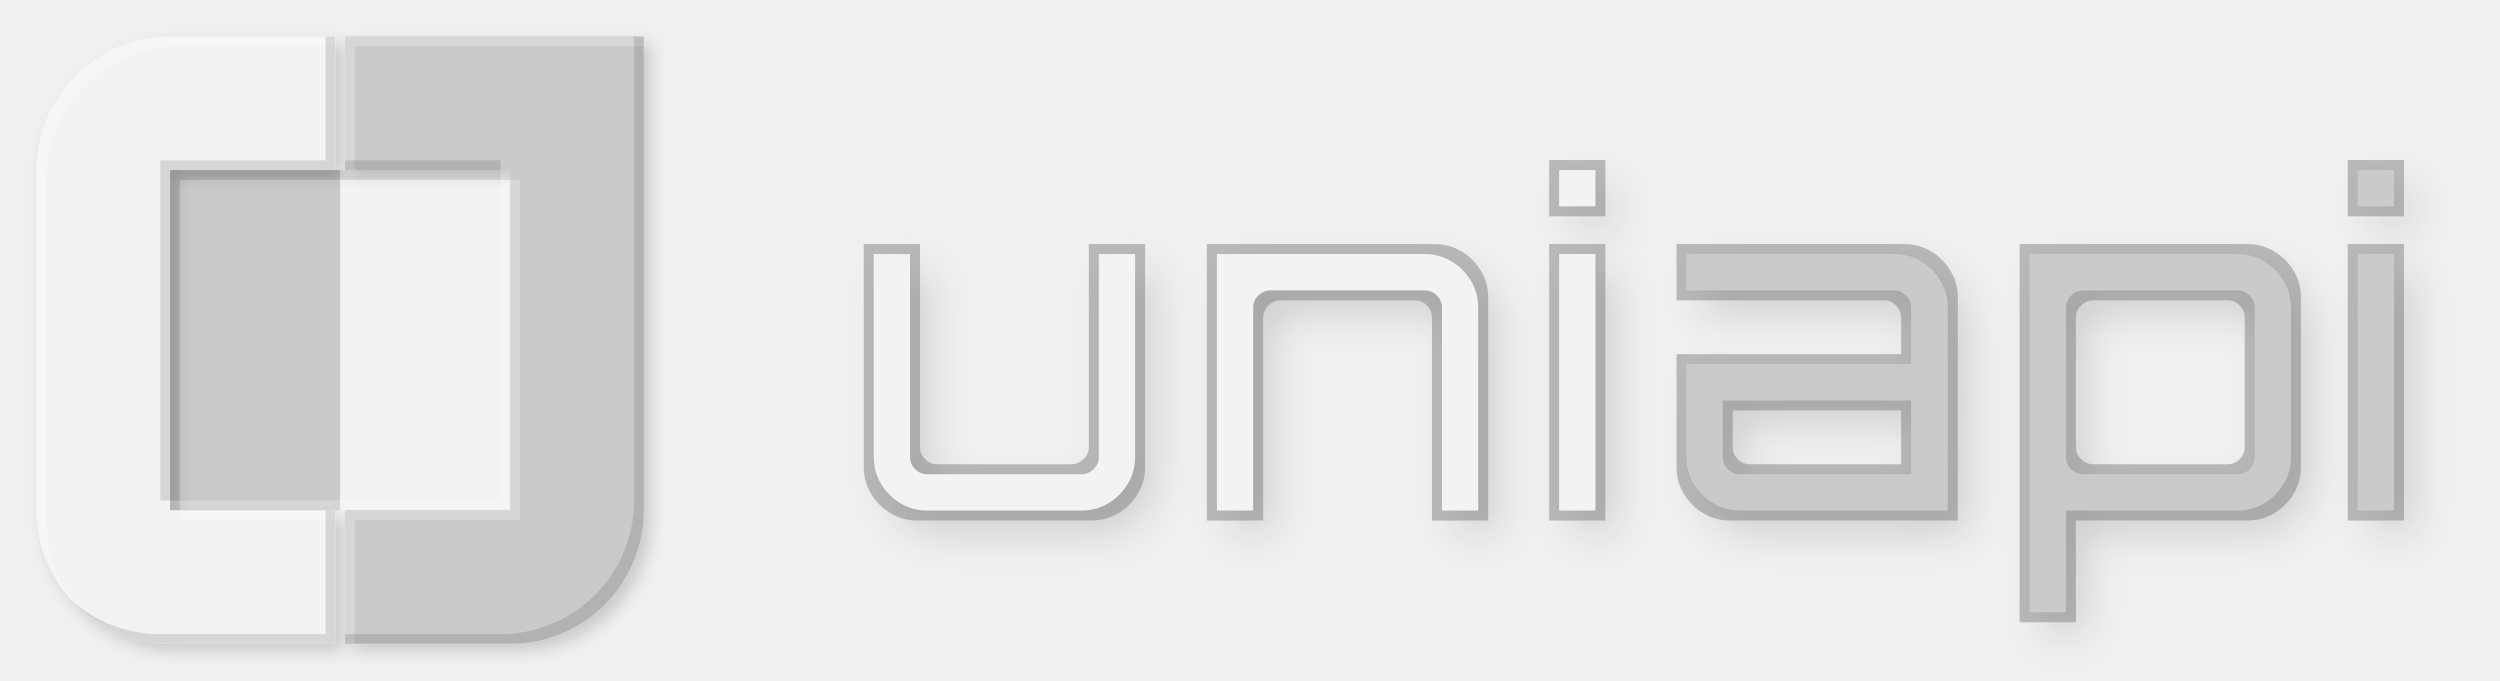
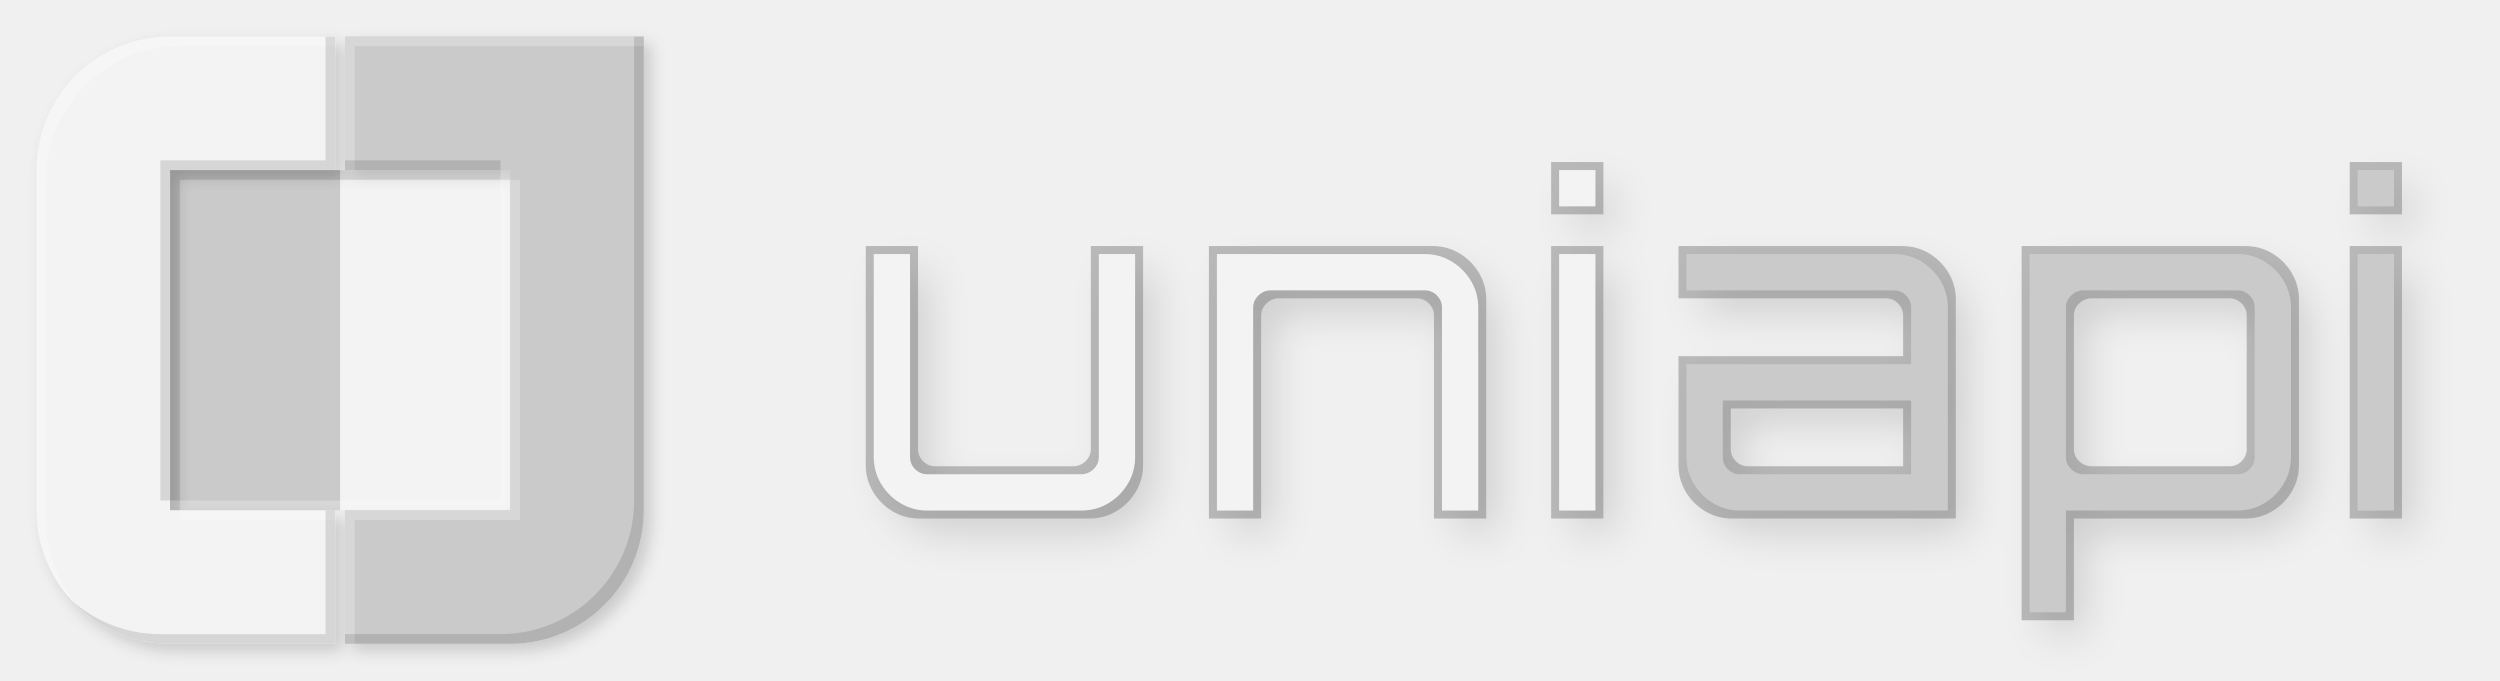
<svg xmlns="http://www.w3.org/2000/svg" viewBox="0 0 147 40" width="588" height="160" role="img" aria-label="uniapi">
  <svg viewBox="-6 -6 112 112" width="40" height="40">
    <defs>
      <clipPath id="halves">
        <rect x="-6" y="-6" width="55.2" height="112" />
        <rect x="50.8" y="-6" width="55.2" height="112" />
      </clipPath>
      <clipPath id="left">
        <rect x="-6" y="-6" width="56" height="112" />
      </clipPath>
      <clipPath id="right">
        <rect x="50" y="-6" width="56" height="112" />
      </clipPath>
      <g id="raised" clip-path="url(#halves)">
        <path fill-rule="evenodd" d="M22 0 H100 V78 A22 22 0 0 1 78 100 H22 A22 22 0 0 1 0 78 V22 A22 22 0 0 1 22 0 Z M22 22 H78 V78 H22 Z" />
      </g>
      <rect id="sunk" x="22" y="22" width="56" height="56" />
      <filter id="soft" x="-20%" y="-20%" width="140%" height="140%">
        <feGaussianBlur stdDeviation="1.2" />
      </filter>
      <mask id="raisedTL" maskUnits="userSpaceOnUse" x="-6" y="-6" width="112" height="112">
        <use href="#raised" fill="#fff" />
        <use href="#raised" fill="#000" transform="translate(1.6 1.6)" />
      </mask>
      <mask id="raisedBR" maskUnits="userSpaceOnUse" x="-6" y="-6" width="112" height="112">
        <use href="#raised" fill="#fff" />
        <use href="#raised" fill="#000" transform="translate(-1.6 -1.6)" />
      </mask>
      <mask id="sunkTL" maskUnits="userSpaceOnUse" x="-6" y="-6" width="112" height="112">
        <use href="#sunk" fill="#fff" />
        <use href="#sunk" fill="#000" transform="translate(1.6 1.6)" />
      </mask>
      <mask id="sunkBR" maskUnits="userSpaceOnUse" x="-6" y="-6" width="112" height="112">
        <use href="#sunk" fill="#fff" />
        <use href="#sunk" fill="#000" transform="translate(-1.6 -1.6)" />
      </mask>
      <mask id="around" maskUnits="userSpaceOnUse" x="-6" y="-6" width="112" height="112">
        <rect x="-6" y="-6" width="112" height="112" fill="#fff" />
        <use href="#raised" fill="#000" />
      </mask>
    </defs>
    <g mask="url(#around)">
      <use href="#raised" fill="#000" fill-opacity="0.16" transform="translate(1.2 1.2)" filter="url(#soft)" />
    </g>
    <use href="#raised" fill="#fff" fill-opacity="0.22" clip-path="url(#left)" />
    <use href="#raised" fill="#000" fill-opacity="0.16" clip-path="url(#right)" />
    <use href="#sunk" fill="#000" fill-opacity="0.16" clip-path="url(#left)" />
    <use href="#sunk" fill="#fff" fill-opacity="0.22" clip-path="url(#right)" />
    <use href="#raised" fill="#fff" fill-opacity="0.24" mask="url(#raisedTL)" />
    <use href="#raised" fill="#000" fill-opacity="0.12" mask="url(#raisedBR)" />
    <use href="#sunk" fill="#000" fill-opacity="0.12" mask="url(#sunkTL)" />
    <use href="#sunk" fill="#fff" fill-opacity="0.24" mask="url(#sunkBR)" />
  </svg>
  <defs>
    <filter id="name-around" x="-10%" y="-40%" width="120%" height="180%" color-interpolation-filters="sRGB">
      <feOffset in="SourceAlpha" dx="1" dy="1.2" />
      <feGaussianBlur stdDeviation="1.2" />
      <feComposite in2="SourceAlpha" operator="out" result="cast" />
      <feFlood flood-color="#000" flood-opacity="0.16" />
      <feComposite in2="cast" operator="in" result="shadow" />
-       <feMorphology in="SourceAlpha" operator="dilate" radius="1" />
+       <feMorphology in="SourceAlpha" operator="dilate" radius="0.429" />
      <feComposite in2="SourceAlpha" operator="out" result="ring" />
      <feFlood flood-color="#808080" flood-opacity="0.5" />
      <feComposite in2="ring" operator="in" result="outline" />
      <feMerge>
        <feMergeNode in="shadow" />
        <feMergeNode in="outline" />
      </feMerge>
    </filter>
  </defs>
  <g filter="url(#name-around)">
    <g transform="translate(50 30.020) scale(0.26)" fill="#000">
      <path d="M17.4 0Q14.1 0 11.35 -1.65Q8.6 -3.3 6.95 -6.05Q5.3 -8.8 5.3 -12.1V-58H13.5V-12.1Q13.5 -10.5 14.65 -9.35Q15.8 -8.2 17.4 -8.2H52.2Q53.8 -8.2 55 -9.35Q56.2 -10.5 56.2 -12.1V-58H64.4V-12.1Q64.4 -8.8 62.75 -6.05Q61.1 -3.3 58.35 -1.65Q55.6 0 52.2 0H17.4ZM82.9 0V-58H129.9Q133.2 -58 135.95 -56.35Q138.7 -54.7 140.35 -51.95Q142 -49.2 142 -45.9V0H133.8V-45.9Q133.8 -47.5 132.65 -48.65Q131.5 -49.8 129.9 -49.8H95.1Q93.5 -49.8 92.3 -48.65Q91.1 -47.5 91.1 -45.9V0ZM160.3 0V-58H168.5V0ZM160.3 -68.8V-77H168.5V-68.8Z" />
      <path d="M201.2 0Q197.9 0 195.15 -1.65Q192.4 -3.3 190.75 -6.05Q189.1 -8.8 189.1 -12.1V-33.1H239.9V-45.9Q239.9 -47.5 238.75 -48.65Q237.6 -49.8 236 -49.8H189.1V-58H236Q239.4 -58 242.15 -56.35Q244.9 -54.7 246.55 -51.95Q248.2 -49.2 248.2 -45.9V0ZM201.2 -8.2H239.9V-24.9H197.3V-12.1Q197.3 -10.5 198.45 -9.35Q199.6 -8.2 201.2 -8.2ZM266.7 23V-58H313.7Q317 -58 319.75 -56.35Q322.5 -54.7 324.15 -51.95Q325.8 -49.2 325.8 -45.9V-12.1Q325.8 -8.8 324.15 -6.05Q322.5 -3.3 319.75 -1.65Q317 0 313.7 0H274.9V23ZM278.9 -8.2H313.7Q315.3 -8.2 316.45 -9.35Q317.6 -10.5 317.6 -12.1V-45.9Q317.6 -47.5 316.45 -48.65Q315.3 -49.8 313.7 -49.8H278.9Q277.3 -49.8 276.1 -48.65Q274.9 -47.5 274.9 -45.9V-12.1Q274.9 -10.5 276.1 -9.35Q277.3 -8.2 278.9 -8.2ZM340.9 0V-58H349.1V0ZM340.9 -68.8V-77H349.1V-68.8Z" />
    </g>
  </g>
  <g transform="translate(50 30.020) scale(0.26)">
    <path d="M17.4 0Q14.1 0 11.35 -1.65Q8.6 -3.3 6.95 -6.05Q5.3 -8.8 5.3 -12.1V-58H13.5V-12.1Q13.5 -10.5 14.65 -9.35Q15.8 -8.2 17.4 -8.2H52.2Q53.8 -8.2 55 -9.35Q56.2 -10.5 56.2 -12.1V-58H64.4V-12.1Q64.4 -8.8 62.75 -6.05Q61.1 -3.3 58.35 -1.65Q55.6 0 52.2 0H17.4ZM82.9 0V-58H129.9Q133.2 -58 135.95 -56.35Q138.7 -54.7 140.35 -51.95Q142 -49.2 142 -45.9V0H133.8V-45.9Q133.8 -47.5 132.65 -48.65Q131.5 -49.8 129.9 -49.8H95.1Q93.5 -49.8 92.3 -48.65Q91.1 -47.5 91.1 -45.9V0ZM160.3 0V-58H168.5V0ZM160.3 -68.8V-77H168.5V-68.8Z" fill="#fff" fill-opacity="0.22" />
    <path d="M201.2 0Q197.9 0 195.15 -1.65Q192.4 -3.3 190.75 -6.05Q189.1 -8.8 189.1 -12.1V-33.1H239.9V-45.9Q239.9 -47.5 238.75 -48.65Q237.6 -49.8 236 -49.8H189.1V-58H236Q239.4 -58 242.15 -56.35Q244.9 -54.7 246.55 -51.95Q248.2 -49.2 248.2 -45.9V0ZM201.2 -8.2H239.9V-24.9H197.3V-12.1Q197.3 -10.5 198.45 -9.35Q199.6 -8.2 201.2 -8.2ZM266.7 23V-58H313.7Q317 -58 319.75 -56.35Q322.5 -54.7 324.15 -51.95Q325.8 -49.2 325.8 -45.9V-12.1Q325.8 -8.8 324.15 -6.05Q322.5 -3.3 319.75 -1.65Q317 0 313.7 0H274.9V23ZM278.9 -8.2H313.7Q315.3 -8.2 316.45 -9.35Q317.6 -10.5 317.6 -12.1V-45.9Q317.6 -47.5 316.45 -48.65Q315.3 -49.8 313.7 -49.8H278.9Q277.3 -49.8 276.1 -48.65Q274.9 -47.5 274.9 -45.9V-12.1Q274.9 -10.5 276.1 -9.35Q277.3 -8.2 278.9 -8.2ZM340.9 0V-58H349.1V0ZM340.9 -68.8V-77H349.1V-68.8Z" fill="#000" fill-opacity="0.16" />
  </g>
</svg>
